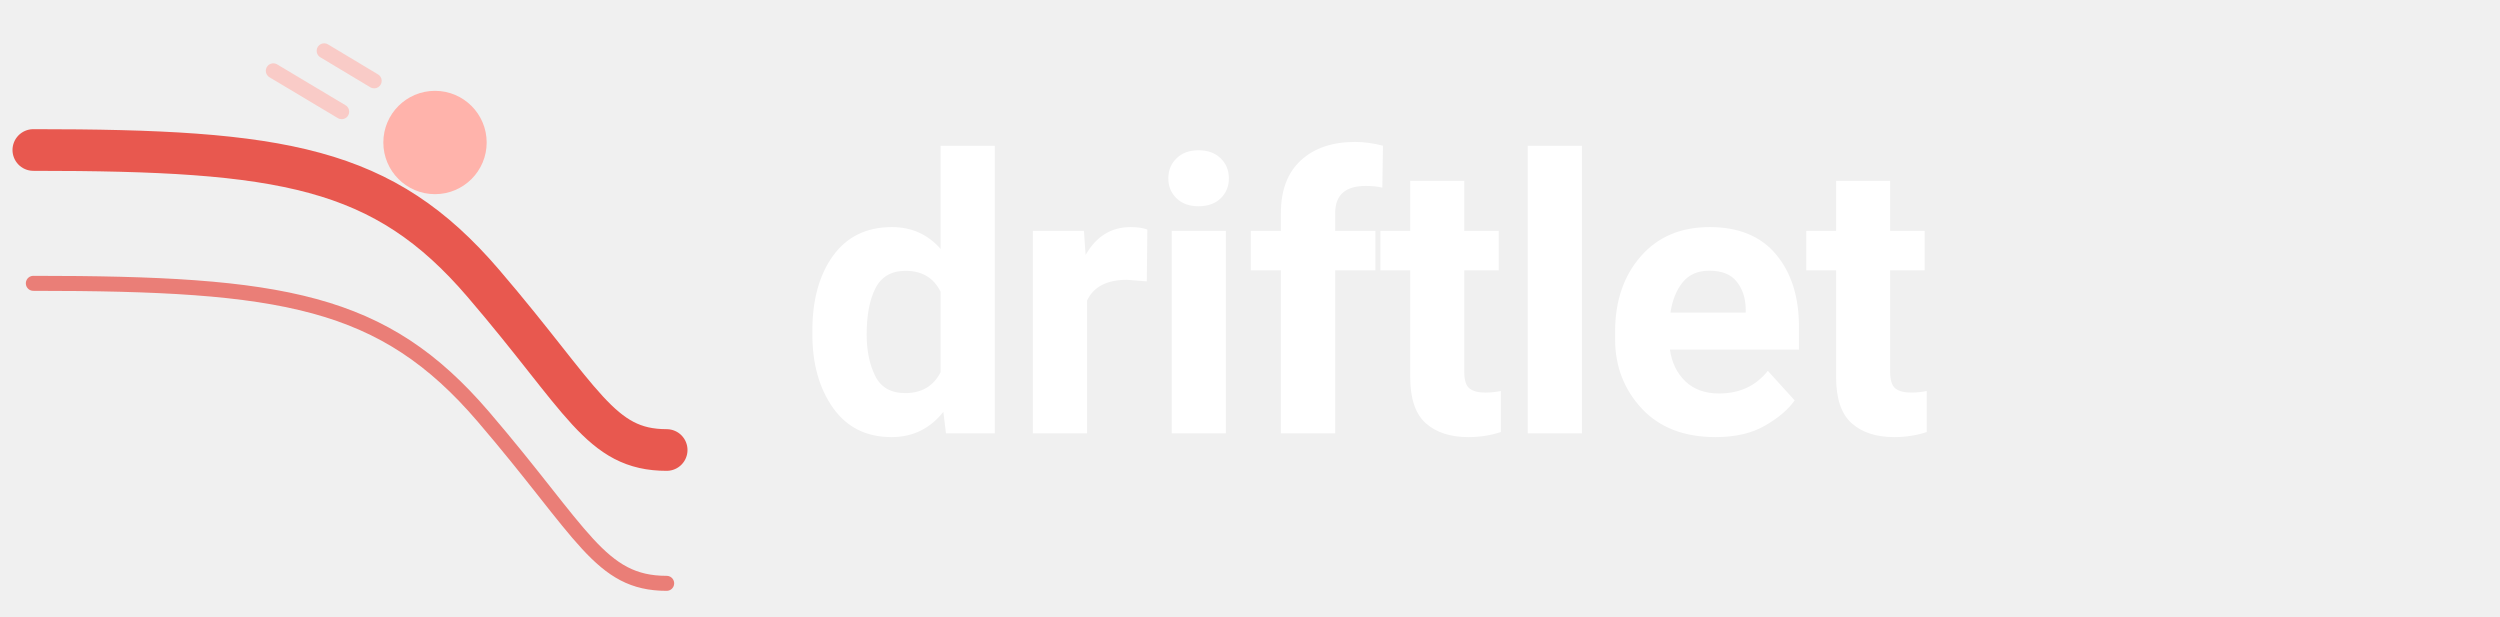
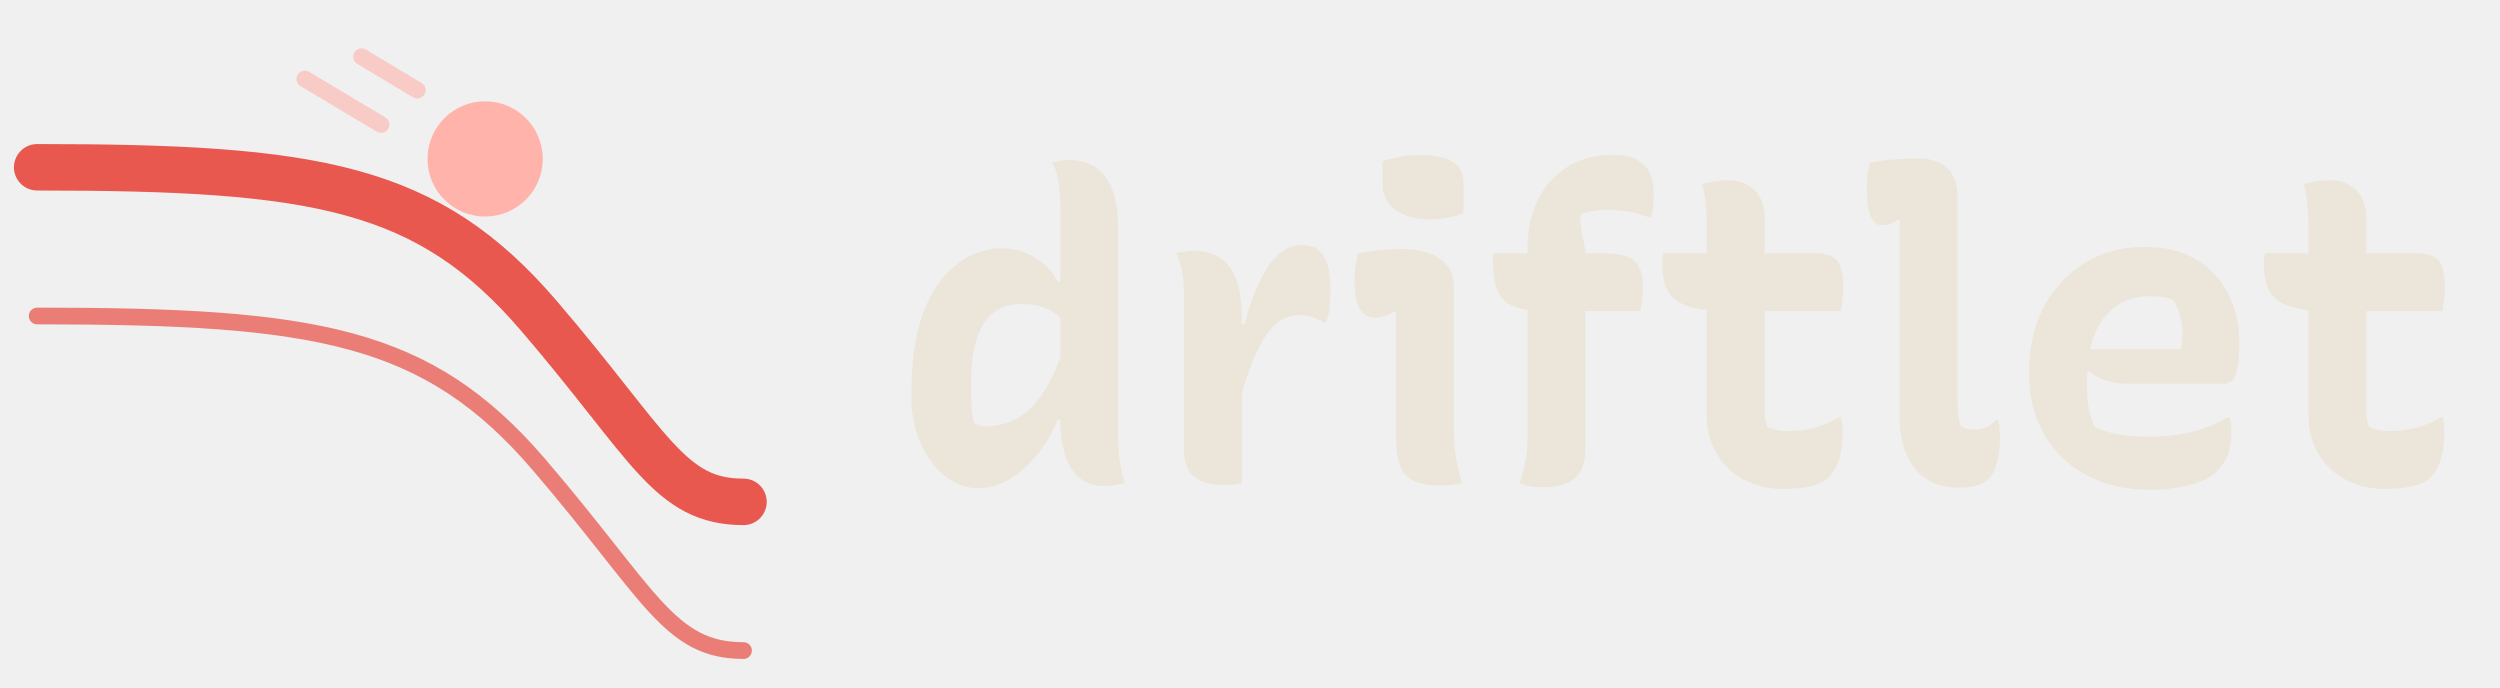
- <svg xmlns="http://www.w3.org/2000/svg" viewBox="0 0 300 74" width="300" height="74" role="img" aria-label="driftlet">
+ <svg xmlns="http://www.w3.org/2000/svg" viewBox="0 0 269 74" width="269" height="74" role="img" aria-label="driftlet">
  <path d="M4 18 C 34 18, 46 20, 58 34 S 72 54, 80 54" fill="none" stroke="#e8584f" stroke-width="5" stroke-linecap="round" />
  <path d="M4 34 C 34 34, 46 36, 58 50 S 72 70, 80 70" fill="none" stroke="#e8584f" stroke-width="1.8" stroke-linecap="round" opacity="0.75" />
  <path d="M44.9 9.7 L38.9 6.1 M41.0 13.4 L32.8 8.5" stroke="#ffb3ab" stroke-width="1.8" stroke-linecap="round" opacity="0.6" />
  <circle cx="52.2" cy="17.1" r="6.2" fill="#ffb3ab" />
-   <text x="96" y="52" fill="#ffffff" font-family="system-ui, -apple-system, 'Segoe UI', Roboto, Helvetica, Arial, sans-serif" font-size="46" font-weight="600" letter-spacing="-0.5">driftlet</text>
+   <path fill="#ece6da" d="M107.79 26.72Q109.2 26.72 110.37 27.22Q111.55 27.73 112.45 28.54Q113.34 29.35 113.84 30.31H114.79V34.87Q113.81 33.75 112.66 33.23Q111.5 32.71 109.91 32.71Q108.09 32.71 106.88 33.66Q105.68 34.62 105.09 36.5Q104.5 38.38 104.5 41.12V41.61Q104.5 42.92 104.55 43.82Q104.6 44.73 104.8 45.46Q105.07 45.69 105.35 45.78Q105.63 45.88 105.94 45.88Q107.82 45.88 109.38 45.05Q110.94 44.22 112.24 42.27Q113.54 40.32 114.56 37.08V45.16H113.8Q113.02 47.17 111.67 48.85Q110.33 50.53 108.66 51.54Q106.99 52.54 105.23 52.54Q103.84 52.54 102.55 51.8Q101.25 51.05 100.25 49.73Q99.24 48.41 98.66 46.69Q98.08 44.96 98.08 42.99V42.01Q98.08 37.95 98.9 35.04Q99.72 32.14 101.13 30.3Q102.54 28.46 104.27 27.59Q105.99 26.72 107.79 26.72ZM115.1 17.21Q116.47 17.21 117.66 17.87Q118.85 18.52 119.58 20.14Q120.31 21.76 120.31 24.65Q120.31 27.51 120.31 30.29Q120.31 33.07 120.31 35.8Q120.31 38.53 120.31 41.25Q120.31 43.97 120.31 46.71Q120.31 48.12 120.46 49.37Q120.61 50.62 121.05 51.97Q120.76 52.01 120.47 52.08Q120.18 52.14 119.92 52.2Q119.65 52.26 119.38 52.28Q119.11 52.3 118.78 52.3Q117.09 52.3 116.04 51.33Q114.99 50.36 114.54 48.77Q114.08 47.19 114.08 45.45Q114.08 42.04 114.08 39.14Q114.08 36.24 114.08 33.54Q114.08 30.83 114.08 28.01Q114.08 25.19 114.08 21.94Q114.08 20.72 113.89 19.52Q113.7 18.31 113.22 17.47Q113.47 17.42 113.7 17.38Q113.93 17.34 114.16 17.29Q114.39 17.25 114.62 17.23Q114.85 17.21 115.1 17.21Z M133.34 34.89H133.91Q134.64 32.17 135.54 30.26Q136.45 28.35 137.58 27.36Q138.72 26.37 140.11 26.37Q140.74 26.37 141.2 26.52Q141.66 26.66 142.05 27.05Q142.59 27.59 142.87 28.56Q143.16 29.54 143.16 31.32Q143.16 31.78 143.13 32.21Q143.11 32.65 143.07 33.09Q143.03 33.53 142.92 33.93Q142.82 34.33 142.68 34.7H142.41Q141.81 34.31 141.23 34.11Q140.65 33.91 139.81 33.91Q138.4 33.91 137.28 34.88Q136.17 35.84 135.21 37.9Q134.25 39.95 133.34 43.23ZM133.63 52.03Q133.27 52.07 132.98 52.11Q132.69 52.15 132.43 52.17Q132.16 52.19 131.83 52.19Q130.56 52.19 129.71 51.93Q128.85 51.67 128.34 51.16Q127.84 50.65 127.62 49.95Q127.4 49.26 127.4 48.38Q127.4 46.53 127.4 44.79Q127.4 43.05 127.4 41.37Q127.4 39.69 127.4 38.09Q127.4 36.49 127.4 34.89Q127.4 33.29 127.4 31.71Q127.4 30.49 127.21 29.28Q127.02 28.08 126.54 27.23Q126.88 27.15 127.19 27.11Q127.5 27.06 127.81 27.02Q128.13 26.98 128.42 26.98Q129.91 26.98 131.1 27.64Q132.29 28.3 132.96 29.92Q133.63 31.54 133.63 34.42Q133.63 36.23 133.63 38.09Q133.63 39.95 133.63 41.78Q133.63 43.6 133.63 45.37Q133.63 47.13 133.63 48.82Q133.63 50.5 133.63 52.03Z M150.21 46.91Q150.21 45.77 150.21 44.47Q150.21 43.17 150.21 41.8Q150.21 40.42 150.21 39.01Q150.21 37.6 150.21 36.22Q150.21 34.84 150.21 33.54L149.94 33.52Q149.74 33.66 149.51 33.8Q149.27 33.94 149.03 34.01Q148.8 34.09 148.52 34.14Q148.23 34.19 147.9 34.19Q146.88 34.19 146.31 33.22Q145.74 32.26 145.74 30.36Q145.74 29.54 145.85 28.73Q145.95 27.91 146.11 27.25Q146.59 27.16 147.03 27.09Q147.47 27.02 147.93 26.97Q148.38 26.93 148.85 26.88Q149.32 26.84 149.8 26.82Q150.28 26.79 150.78 26.79Q152.4 26.79 153.69 27.22Q154.98 27.65 155.71 28.54Q156.43 29.44 156.43 30.88Q156.43 32.63 156.43 34.54Q156.43 36.44 156.43 38.37Q156.43 40.3 156.43 42.17Q156.43 44.03 156.43 45.71Q156.43 46.92 156.5 47.86Q156.56 48.81 156.76 49.76Q156.96 50.72 157.31 52Q156.7 52.12 156.14 52.19Q155.59 52.25 154.93 52.25Q152.3 52.25 151.25 51.12Q150.21 49.98 150.21 46.91ZM148.77 17.37Q149.14 17.2 149.64 17.08Q150.13 16.96 150.67 16.86Q151.2 16.76 151.78 16.72Q152.36 16.68 152.9 16.68Q154.91 16.68 156.19 17.35Q157.48 18.02 157.48 19.74V22.92Q157.1 23.09 156.67 23.21Q156.23 23.33 155.76 23.43Q155.28 23.53 154.8 23.57Q154.32 23.61 153.82 23.61Q151.62 23.61 150.2 22.6Q148.77 21.6 148.77 19.92Z M160.64 27.25H172.57Q174.2 27.25 175.1 27.61Q176 27.96 176.38 28.76Q176.77 29.57 176.77 30.94Q176.77 31.62 176.69 32.29Q176.61 32.96 176.49 33.48H166.57Q164.21 33.48 162.91 32.97Q161.62 32.47 161.13 31.29Q160.64 30.11 160.64 28.07Q160.64 27.86 160.64 27.64Q160.64 27.42 160.64 27.25ZM170.59 48.26Q170.59 50.54 169.43 51.48Q168.27 52.42 166.04 52.42Q165.1 52.42 164.51 52.29Q163.93 52.16 163.51 52Q163.86 50.94 164.11 49.73Q164.36 48.53 164.36 47.11Q164.36 44.63 164.36 42.06Q164.36 39.49 164.36 36.92Q164.36 34.35 164.36 31.79Q164.36 29.22 164.36 26.73Q164.36 24.57 164.97 22.74Q165.59 20.91 166.76 19.56Q167.94 18.2 169.65 17.43Q171.37 16.66 173.57 16.66Q174.52 16.66 175.15 16.81Q175.79 16.95 176.2 17.21Q176.62 17.46 176.93 17.77Q177.51 18.31 177.72 19.19Q177.94 20.07 177.94 21.1Q177.94 21.64 177.88 22.24Q177.82 22.85 177.65 23.38H177.38Q176.92 23.16 176.23 22.98Q175.55 22.8 174.68 22.69Q173.81 22.57 172.78 22.57Q172.1 22.57 171.43 22.7Q170.76 22.83 170.07 23.04Q169.99 23.91 170.19 24.93Q170.39 25.96 170.59 26.97Q170.59 28.26 170.59 30.36Q170.59 32.47 170.59 34.97Q170.59 37.48 170.59 40Q170.59 42.52 170.59 44.69Q170.59 46.85 170.59 48.26Z M178.97 27.25H195.3Q197.05 27.25 197.69 28.06Q198.33 28.86 198.33 30.94Q198.33 31.38 198.29 31.84Q198.25 32.31 198.19 32.71Q198.13 33.11 198.06 33.48H185.93Q183.85 33.48 182.48 33.19Q181.11 32.89 180.3 32.27Q179.5 31.64 179.17 30.69Q178.85 29.73 178.85 28.38Q178.85 28.17 178.87 27.97Q178.89 27.76 178.91 27.57Q178.93 27.38 178.97 27.25ZM198.09 44.91Q198.19 45.33 198.23 45.74Q198.27 46.14 198.27 46.54Q198.27 48.08 197.95 49.2Q197.64 50.31 197.06 51.04Q196.74 51.44 196.28 51.74Q195.82 52.04 195.17 52.23Q194.51 52.42 193.69 52.51Q192.87 52.61 191.83 52.61Q190.1 52.61 188.6 52.04Q187.1 51.48 185.99 50.42Q184.87 49.36 184.26 47.9Q183.64 46.43 183.64 44.63Q183.64 42.07 183.64 39.51Q183.64 36.95 183.64 34.4Q183.64 31.86 183.64 29.3Q183.64 26.73 183.64 24.21Q183.64 23.1 183.54 22Q183.44 20.9 183.13 19.8Q183.86 19.59 184.57 19.49Q185.28 19.39 185.98 19.39Q187.06 19.39 187.94 19.84Q188.82 20.28 189.34 21.2Q189.87 22.12 189.87 23.55Q189.87 26.11 189.87 28.67Q189.87 31.22 189.87 33.77Q189.87 36.33 189.87 38.88Q189.87 41.43 189.87 44Q189.87 44.55 189.94 45.04Q190.01 45.53 190.16 45.96Q190.7 46.18 191.2 46.28Q191.71 46.38 192.51 46.38Q193.44 46.38 194.35 46.22Q195.26 46.07 196.13 45.74Q197 45.41 197.82 44.91Z M201.2 17.5Q201.73 17.41 202.28 17.32Q202.84 17.24 203.38 17.19Q203.93 17.14 204.43 17.11Q204.94 17.09 205.4 17.06Q205.86 17.04 206.27 17.04Q207.71 17.04 208.68 17.51Q209.64 17.97 210.13 18.87Q210.63 19.77 210.63 21.08Q210.63 23.24 210.63 25.36Q210.63 27.48 210.63 29.59Q210.63 31.69 210.63 33.81Q210.63 35.94 210.63 38.06Q210.63 40.18 210.63 42.34Q210.63 43.45 210.69 44.29Q210.75 45.12 210.95 45.78Q211.21 46 211.54 46.12Q211.88 46.23 212.4 46.23Q213.09 46.23 213.69 45.98Q214.29 45.72 214.74 45.21H215.02Q215.11 45.63 215.15 46.08Q215.19 46.53 215.19 47.24Q215.19 48.23 215.04 49.07Q214.89 49.91 214.63 50.52Q214.37 51.13 214.02 51.49Q213.67 51.85 213.15 52.08Q212.63 52.31 212.02 52.38Q211.42 52.46 210.75 52.46Q208.94 52.46 207.73 51.81Q206.52 51.16 205.78 50.07Q205.04 48.98 204.72 47.65Q204.4 46.33 204.4 44.98Q204.4 42.9 204.4 40.78Q204.4 38.67 204.4 36.52Q204.4 34.36 204.4 32.23Q204.4 30.09 204.4 27.96Q204.4 25.82 204.4 23.75L204.18 23.65Q203.96 23.83 203.65 23.98Q203.34 24.13 203.02 24.18Q202.71 24.24 202.48 24.24Q201.77 24.24 201.32 23.33Q200.87 22.42 200.87 20.17Q200.87 19.46 200.97 18.73Q201.08 18 201.2 17.5Z M230.77 26.56Q233.98 26.56 236.24 27.88Q238.5 29.2 239.72 31.52Q240.94 33.84 240.94 36.85V37.08Q240.94 38.86 240.72 39.77Q240.5 40.68 240.14 40.99Q239.77 41.29 239.31 41.29H229.03Q227.68 41.29 226.58 40.93Q225.49 40.56 224.83 39.95L223.86 40.4L224.07 37.57H234.66Q234.76 37.24 234.79 36.84Q234.83 36.44 234.83 36.13Q234.83 35.04 234.6 34.05Q234.37 33.07 233.78 32.25Q233.21 32.03 232.7 31.95Q232.19 31.87 231.24 31.87Q228.24 31.87 226.4 34.18Q224.56 36.49 224.56 41.22V41.45Q224.56 42.38 224.65 43.17Q224.73 43.96 224.94 44.65Q225.14 45.34 225.39 45.92Q226.51 46.48 227.9 46.73Q229.29 46.98 231.33 46.98Q232.86 46.98 234.28 46.77Q235.7 46.57 237.06 46.11Q238.42 45.65 239.65 44.94H239.92Q240.01 45.35 240.05 45.76Q240.09 46.16 240.09 46.57Q240.09 48.01 239.71 48.97Q239.32 49.93 238.6 50.65Q237.87 51.39 236.71 51.84Q235.56 52.29 234.18 52.49Q232.79 52.7 231.27 52.7Q228.42 52.7 226.04 51.81Q223.67 50.93 221.95 49.3Q220.23 47.67 219.28 45.35Q218.33 43.03 218.33 40.15V39.91Q218.33 36.96 219.25 34.53Q220.17 32.1 221.84 30.31Q223.51 28.52 225.79 27.54Q228.08 26.56 230.77 26.56Z M243.71 27.25H260.04Q261.79 27.25 262.43 28.06Q263.07 28.86 263.07 30.94Q263.07 31.38 263.03 31.84Q262.99 32.31 262.93 32.71Q262.87 33.11 262.8 33.48H250.67Q248.59 33.48 247.22 33.19Q245.85 32.89 245.04 32.27Q244.24 31.64 243.91 30.69Q243.59 29.73 243.59 28.38Q243.59 28.17 243.61 27.97Q243.63 27.76 243.65 27.57Q243.67 27.38 243.71 27.25ZM262.83 44.91Q262.93 45.33 262.97 45.74Q263.01 46.14 263.01 46.54Q263.01 48.08 262.69 49.2Q262.38 50.31 261.8 51.04Q261.48 51.44 261.02 51.74Q260.56 52.04 259.91 52.23Q259.25 52.42 258.43 52.51Q257.61 52.61 256.57 52.61Q254.84 52.61 253.34 52.04Q251.84 51.48 250.73 50.42Q249.61 49.36 249 47.9Q248.38 46.43 248.38 44.63Q248.38 42.07 248.38 39.51Q248.38 36.95 248.38 34.4Q248.38 31.86 248.38 29.3Q248.38 26.73 248.38 24.21Q248.38 23.1 248.28 22Q248.18 20.9 247.87 19.8Q248.6 19.59 249.31 19.49Q250.02 19.39 250.72 19.39Q251.8 19.39 252.68 19.84Q253.56 20.28 254.08 21.2Q254.61 22.12 254.61 23.55Q254.61 26.11 254.61 28.67Q254.61 31.22 254.61 33.77Q254.61 36.33 254.61 38.88Q254.61 41.43 254.61 44Q254.61 44.55 254.68 45.04Q254.75 45.53 254.9 45.96Q255.44 46.18 255.94 46.28Q256.45 46.38 257.25 46.38Q258.18 46.38 259.09 46.22Q260 46.07 260.87 45.74Q261.74 45.41 262.56 44.91Z" />
</svg>
